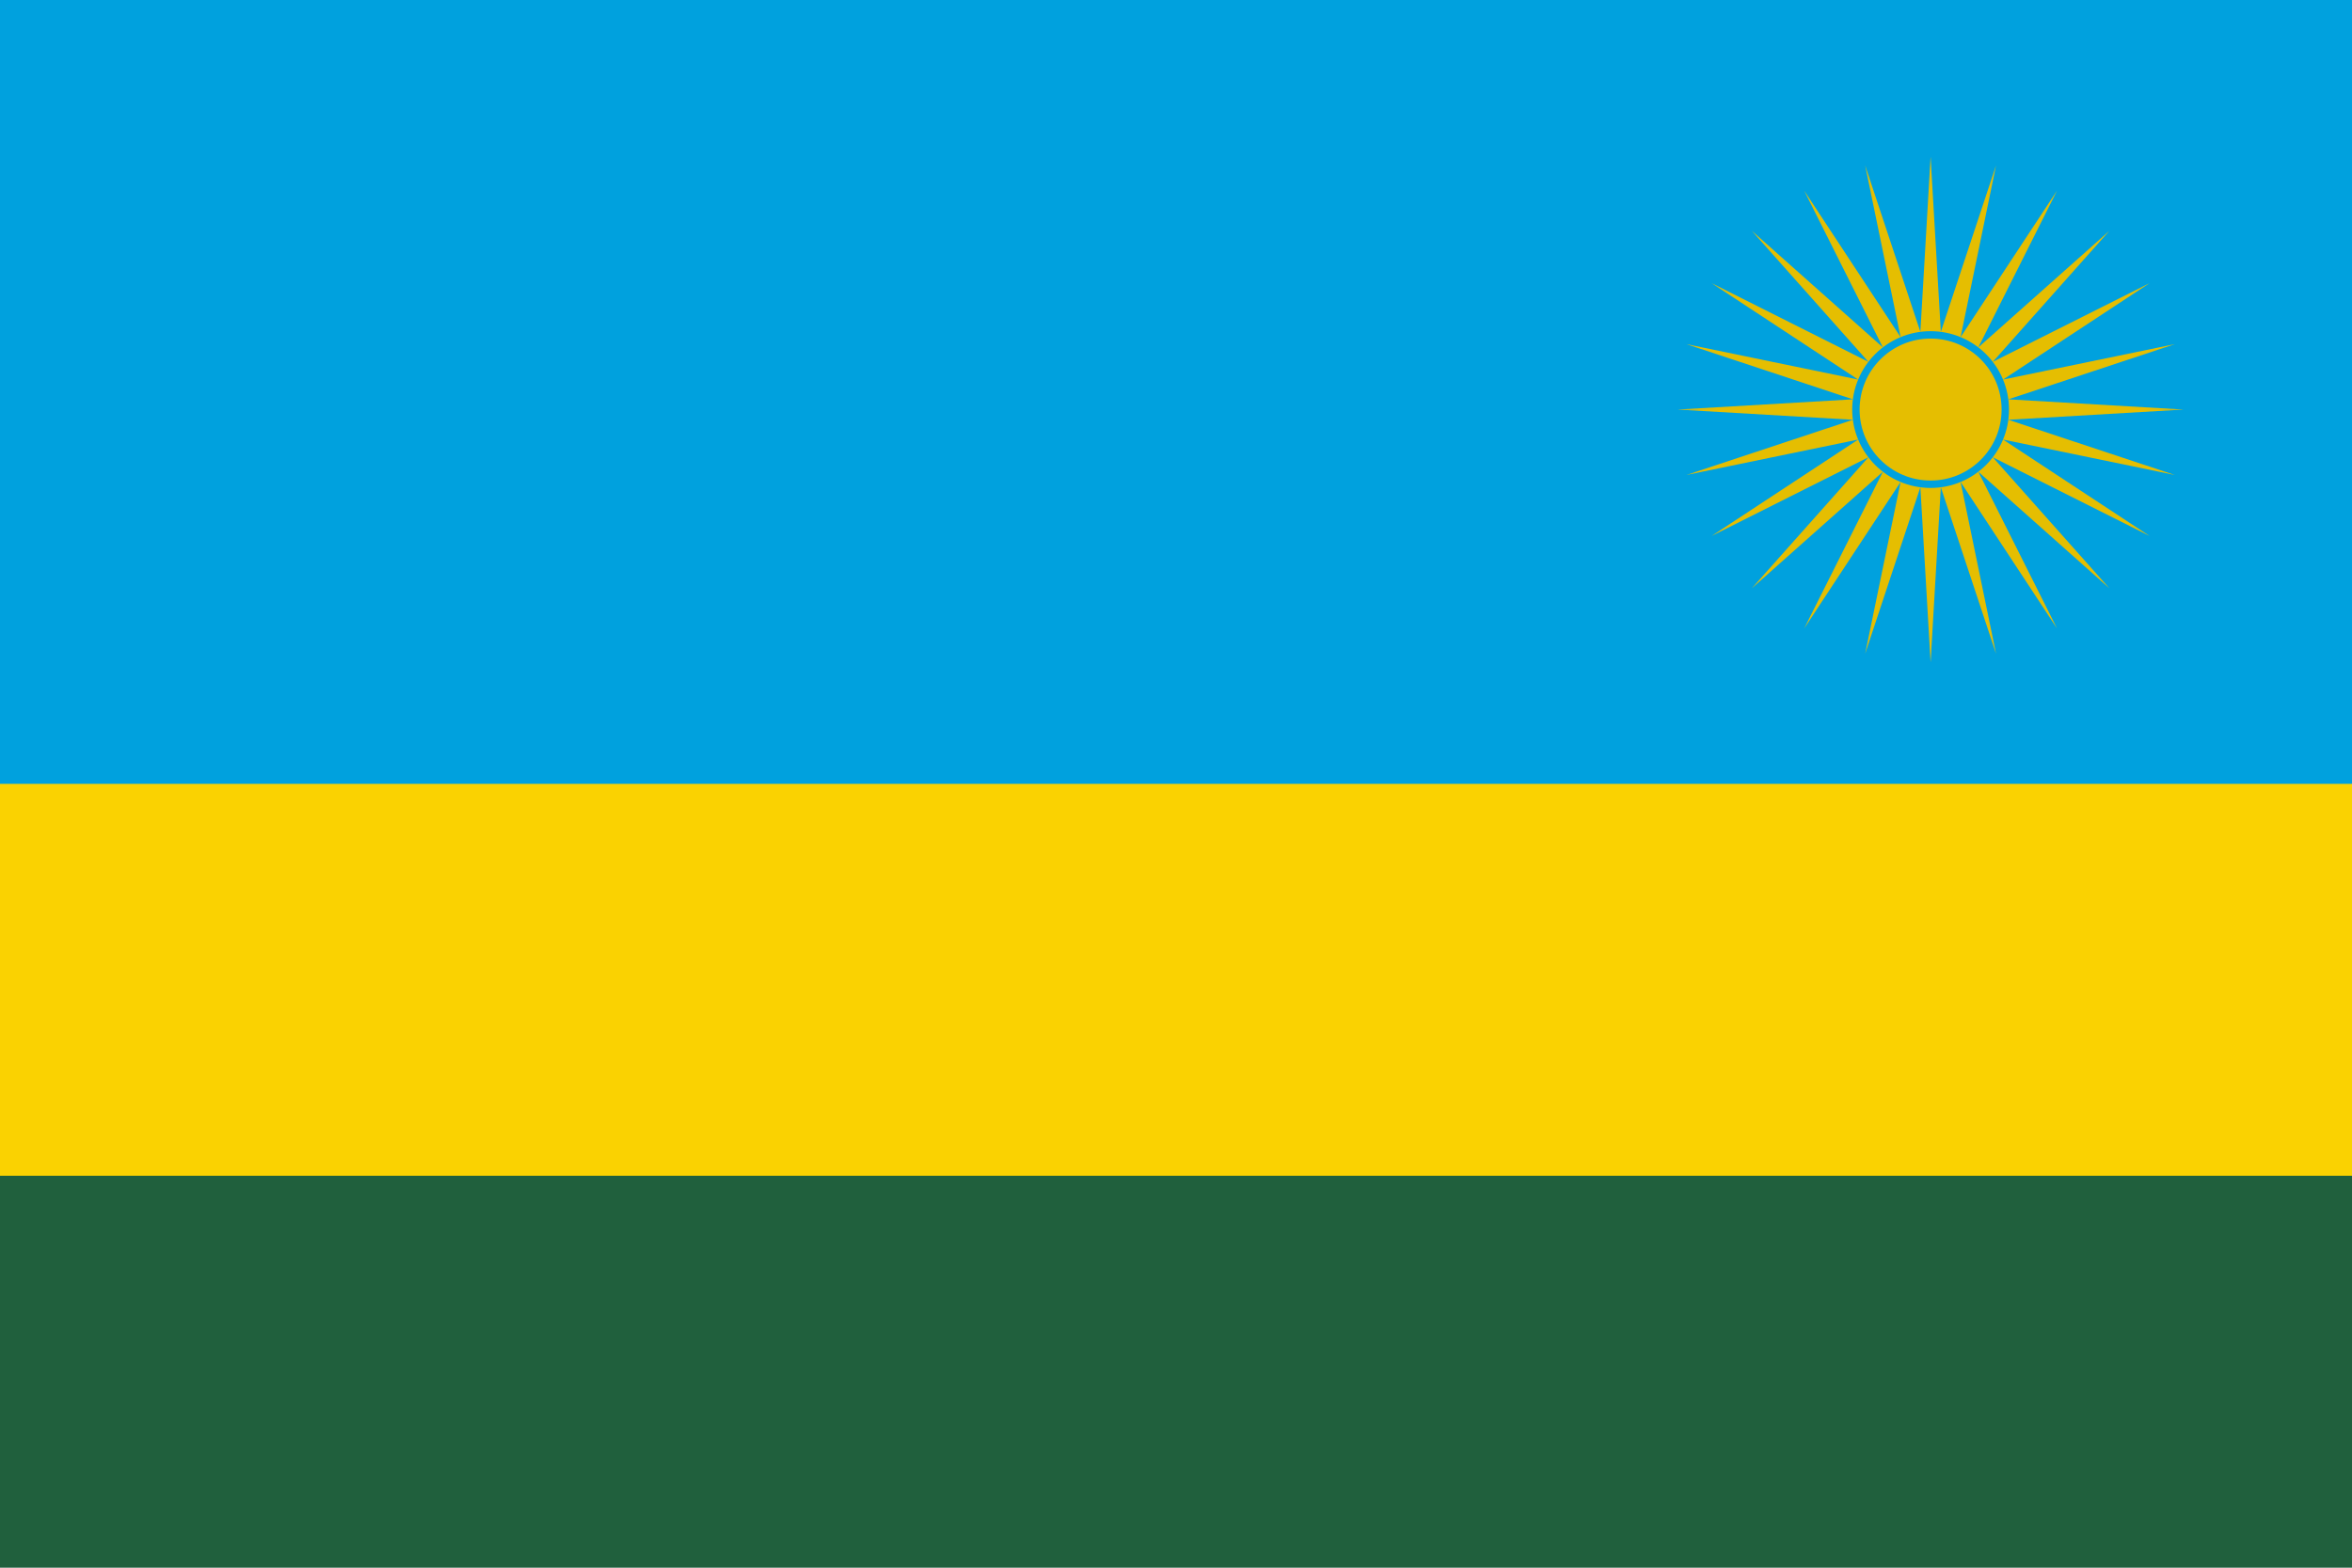
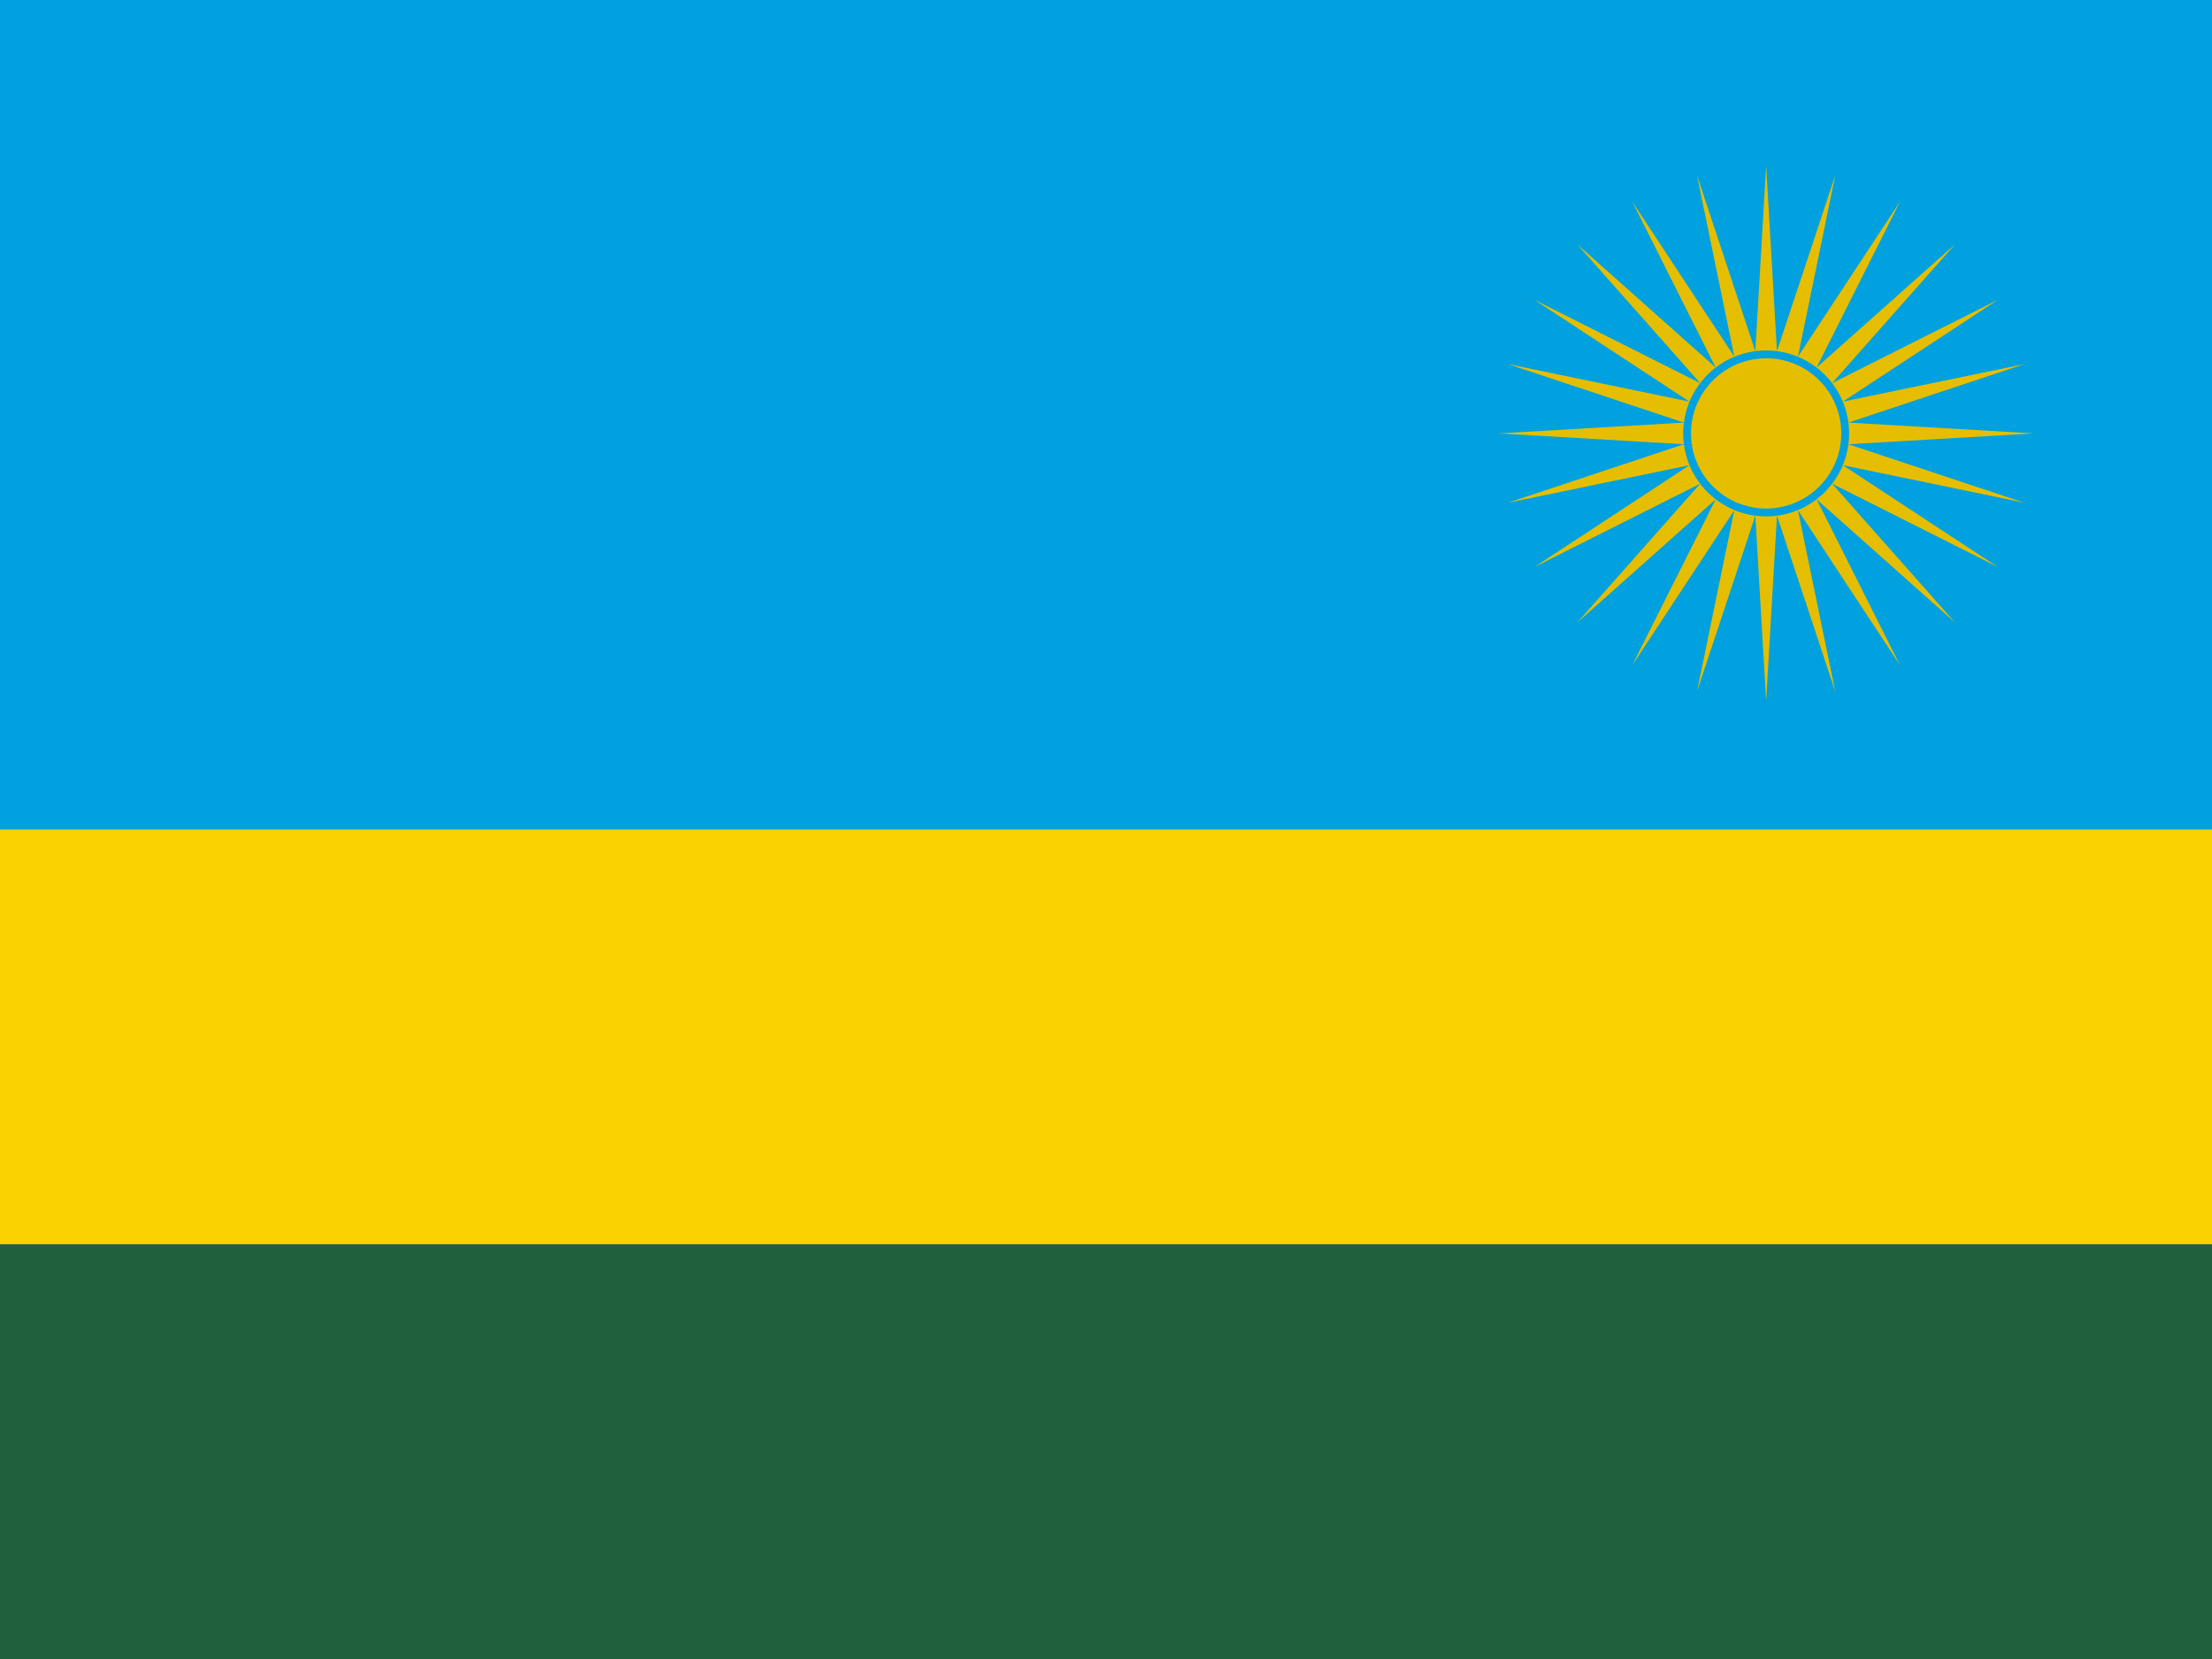
- <svg xmlns="http://www.w3.org/2000/svg" xmlns:xlink="http://www.w3.org/1999/xlink" width="1080" height="720">
-   <path fill="#20603D" d="M0 0h1080v720H0z" />
-   <path fill="#FAD201" d="M0 0h1080v540H0z" />
-   <path fill="#00A1DE" d="M0 0h1080v360H0z" />
-   <g transform="translate(886.5 188.1)">
+ <svg xmlns="http://www.w3.org/2000/svg" xmlns:xlink="http://www.w3.org/1999/xlink" id="flag-icons-rw" viewBox="0 0 640 480">
+   <path fill="#20603d" d="M0 0h640v480H0z" />
+   <path fill="#fad201" d="M0 0h640v360H0z" />
+   <path fill="#00a1de" d="M0 0h640v240H0z" />
+   <g transform="translate(511 125.4) scale(.66667)">
    <g id="b">
-       <path id="a" fill="#E5BE01" d="M116.1 0L35.692 4.699l76.452 25.35L33.26 13.777l67.286 44.273L28.56 21.915l53.534 60.18-60.18-53.534 36.135 71.985L13.777 33.26l16.272 78.884-25.35-76.452L0 116.1-1-1z" />
-       <use xlink:href="#a" transform="scale(1 -1)" />
+       <path id="a" fill="#e5be01" d="M116.1 0 35.7 4.7l76.4 25.4-78.8-16.3L100.6 58l-72-36.2L82 82.1 21.9 28.6l36.2 72-44.3-67.3L30 112 4.7 35.7 0 116.1-1-1z" />
+       <use xlink:href="#a" width="100%" height="100%" transform="scale(1 -1)" />
    </g>
-     <use xlink:href="#b" transform="scale(-1 1)" />
-     <circle r="34.3" fill="#E5BE01" stroke="#00A1DE" stroke-width="3.4" />
+     <use xlink:href="#b" width="100%" height="100%" transform="scale(-1 1)" />
+     <circle r="34.3" fill="#e5be01" stroke="#00a1de" stroke-width="3.4" />
  </g>
</svg>
